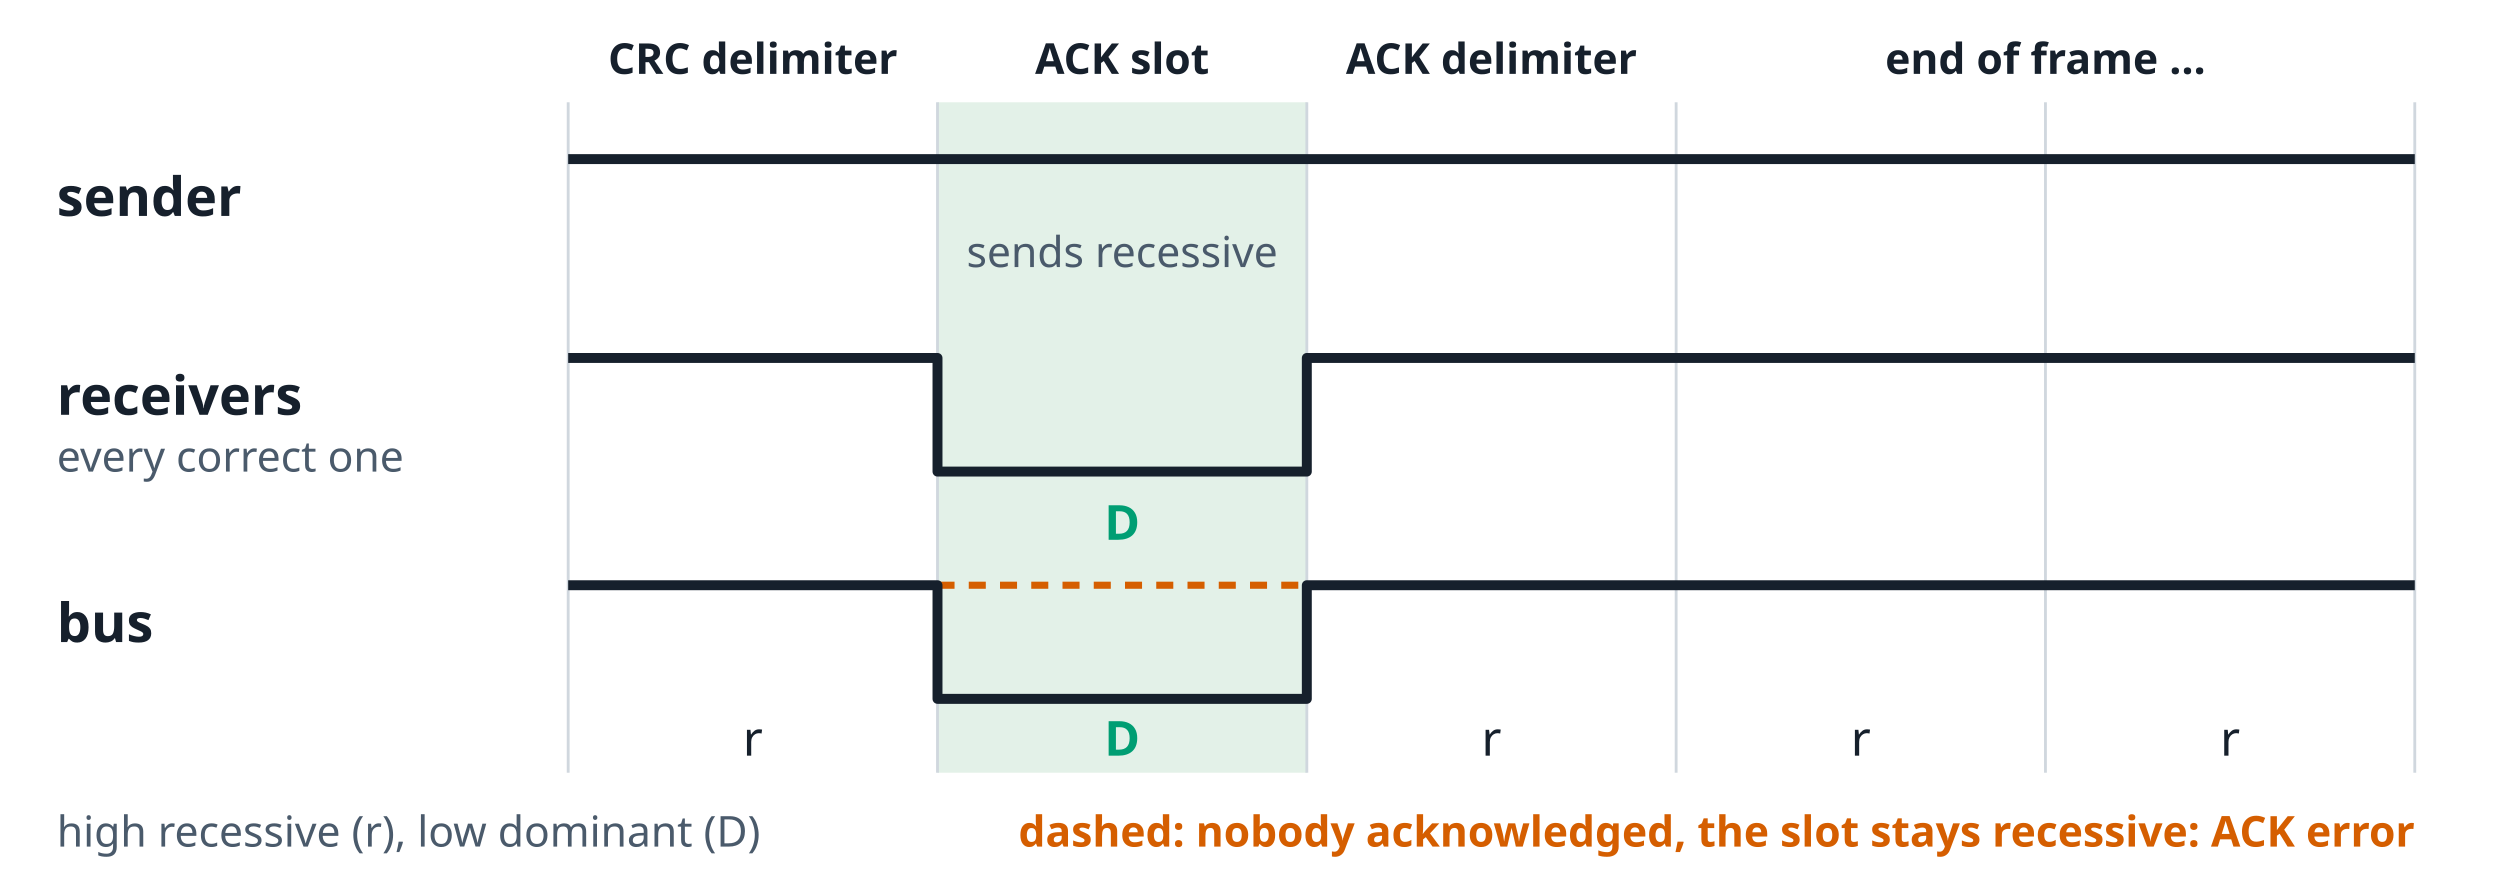
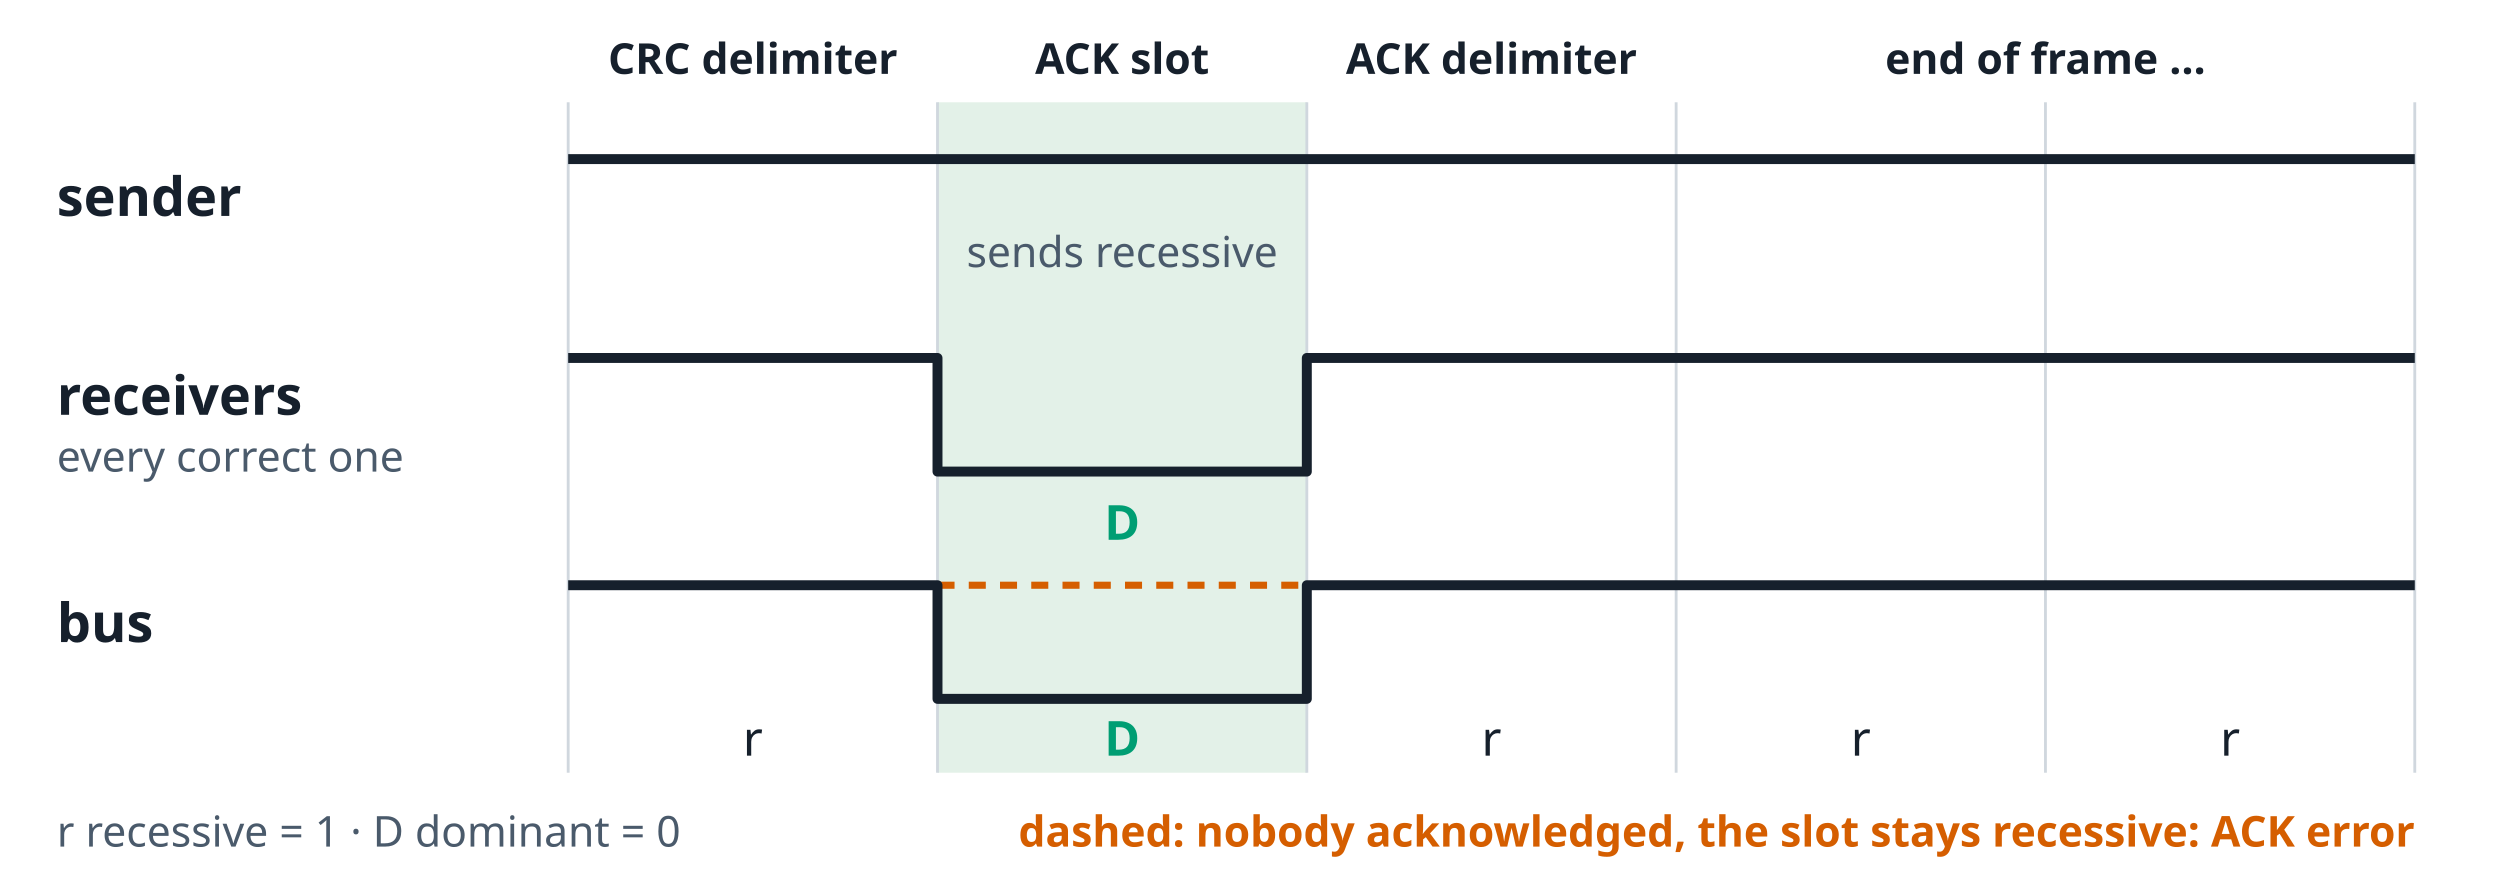
<svg xmlns="http://www.w3.org/2000/svg" viewBox="0 0 880 310" width="880" height="310">
  <style>
    text { font-family: sans-serif; fill: #16202c; }
    .wave { stroke: #16202c; stroke-width: 3.5; fill: none; stroke-linejoin: round; }
    .gap { stroke: #d55e00; stroke-width: 2.5; stroke-dasharray: 6 5; fill: none; }
    .slot { stroke: #d0d7de; stroke-width: 1; }
    .ackbg { fill: #e3f1e8; }
    .t { font-size: 19px; font-weight: 600; }
    .f { font-size: 15px; font-weight: 600; }
    .bit { font-size: 17px; }
    .db { font-size: 17px; font-weight: 700; fill: #009e73; }
    .lbl { font-size: 15px; fill: #4a5a6b; }
    .err { font-size: 15px; font-weight: 600; fill: #d55e00; }
  </style>
  <rect class="ackbg" x="330" y="36" width="130" height="236" />
  <line class="slot" x1="200" y1="36" x2="200" y2="272" />
  <line class="slot" x1="330" y1="36" x2="330" y2="272" />
  <line class="slot" x1="460" y1="36" x2="460" y2="272" />
  <line class="slot" x1="590" y1="36" x2="590" y2="272" />
  <line class="slot" x1="720" y1="36" x2="720" y2="272" />
  <line class="slot" x1="850" y1="36" x2="850" y2="272" />
  <text x="265" y="26" text-anchor="middle" class="f">CRC delimiter</text>
  <text x="395" y="26" text-anchor="middle" class="f">ACK slot</text>
  <text x="525" y="26" text-anchor="middle" class="f">ACK delimiter</text>
  <text x="720" y="26" text-anchor="middle" class="f">end of frame …</text>
  <text x="20" y="76" class="t">sender</text>
  <path class="wave" d="M200 56 H850" />
  <text x="395" y="94" text-anchor="middle" class="lbl">sends recessive</text>
  <text x="20" y="146" class="t">receivers</text>
  <text x="20" y="166" class="lbl">every correct one</text>
  <path class="wave" d="M200 126 H330 V166 H460 V126 H850" />
  <text x="395" y="190" text-anchor="middle" class="db">D</text>
  <text x="20" y="226" class="t">bus</text>
  <path class="gap" d="M330 206 H460" />
  <path class="wave" d="M200 206 H330 V246 H460 V206 H850" />
  <text x="265" y="266" text-anchor="middle" class="bit">r</text>
  <text x="395" y="266" text-anchor="middle" class="db">D</text>
  <text x="525" y="266" text-anchor="middle" class="bit">r</text>
  <text x="655" y="266" text-anchor="middle" class="bit">r</text>
  <text x="785" y="266" text-anchor="middle" class="bit">r</text>
-   <text x="20" y="298" class="lbl">high recessive (r), low dominant (D)</text>
+   <text x="20" y="298" class="lbl">r recessive = 1 · D dominant = 0</text>
  <text x="850" y="298" text-anchor="end" class="err">dashed: nobody acknowledged, the slot stays recessive: ACK error</text>
</svg>
